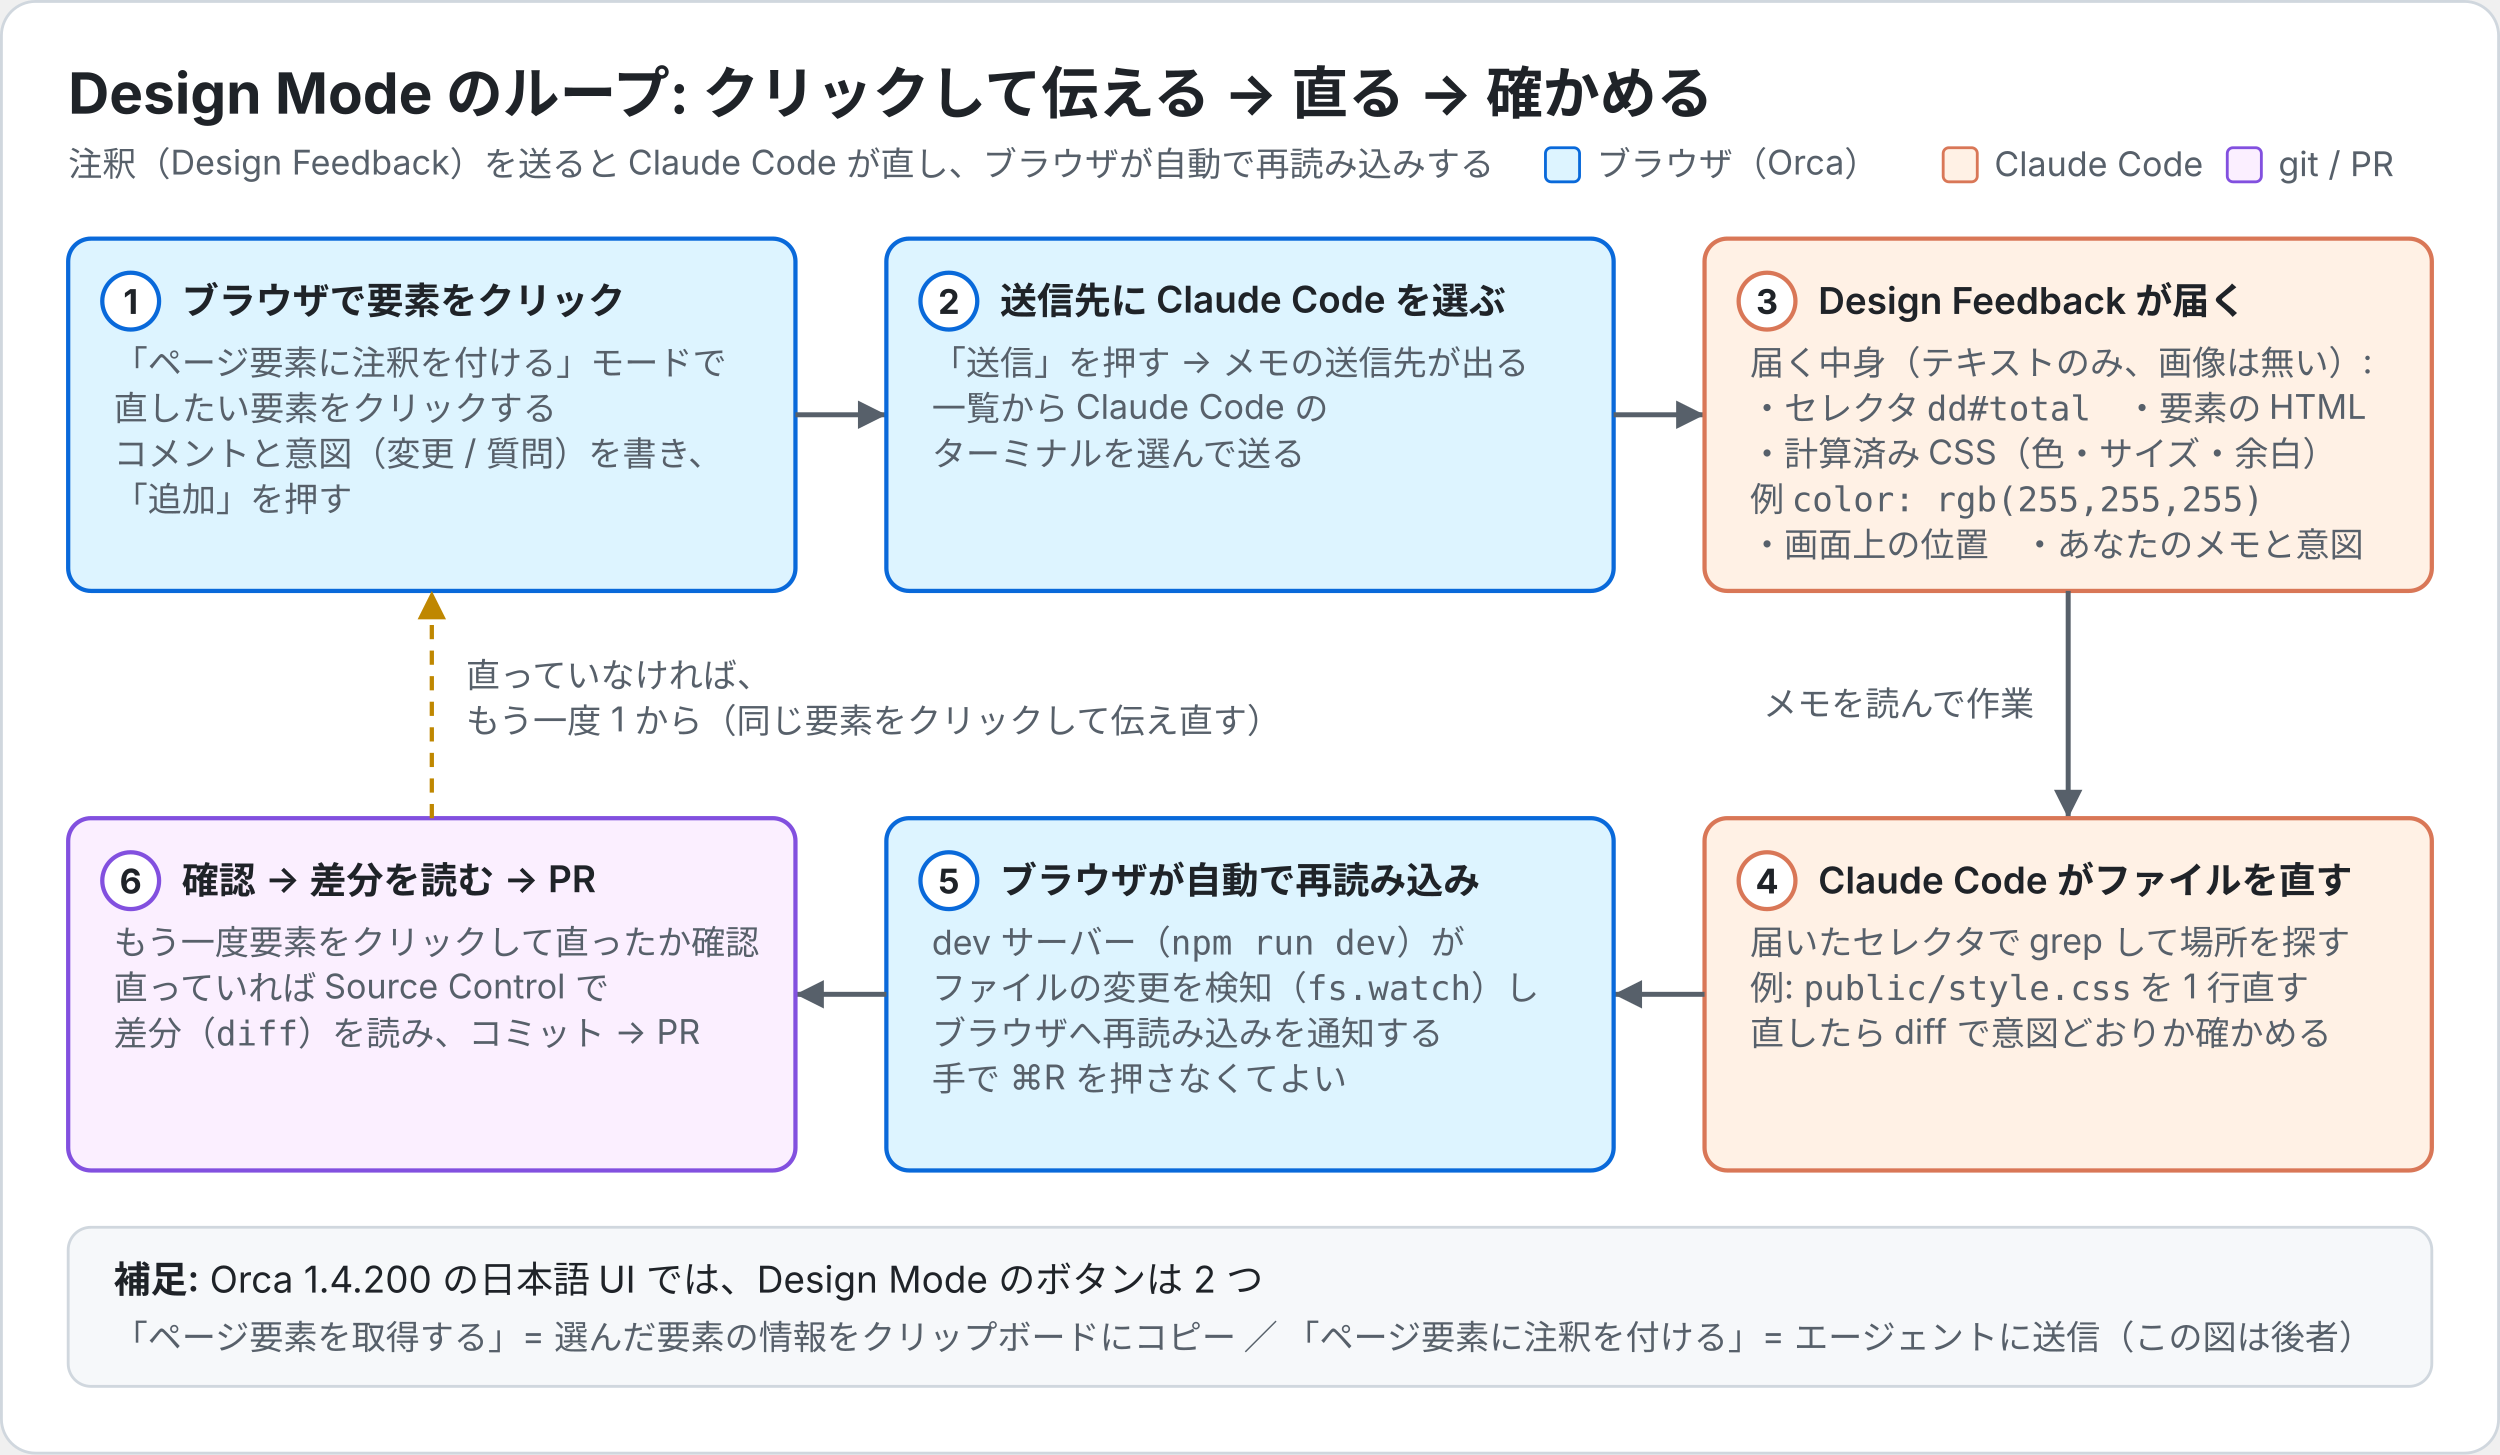
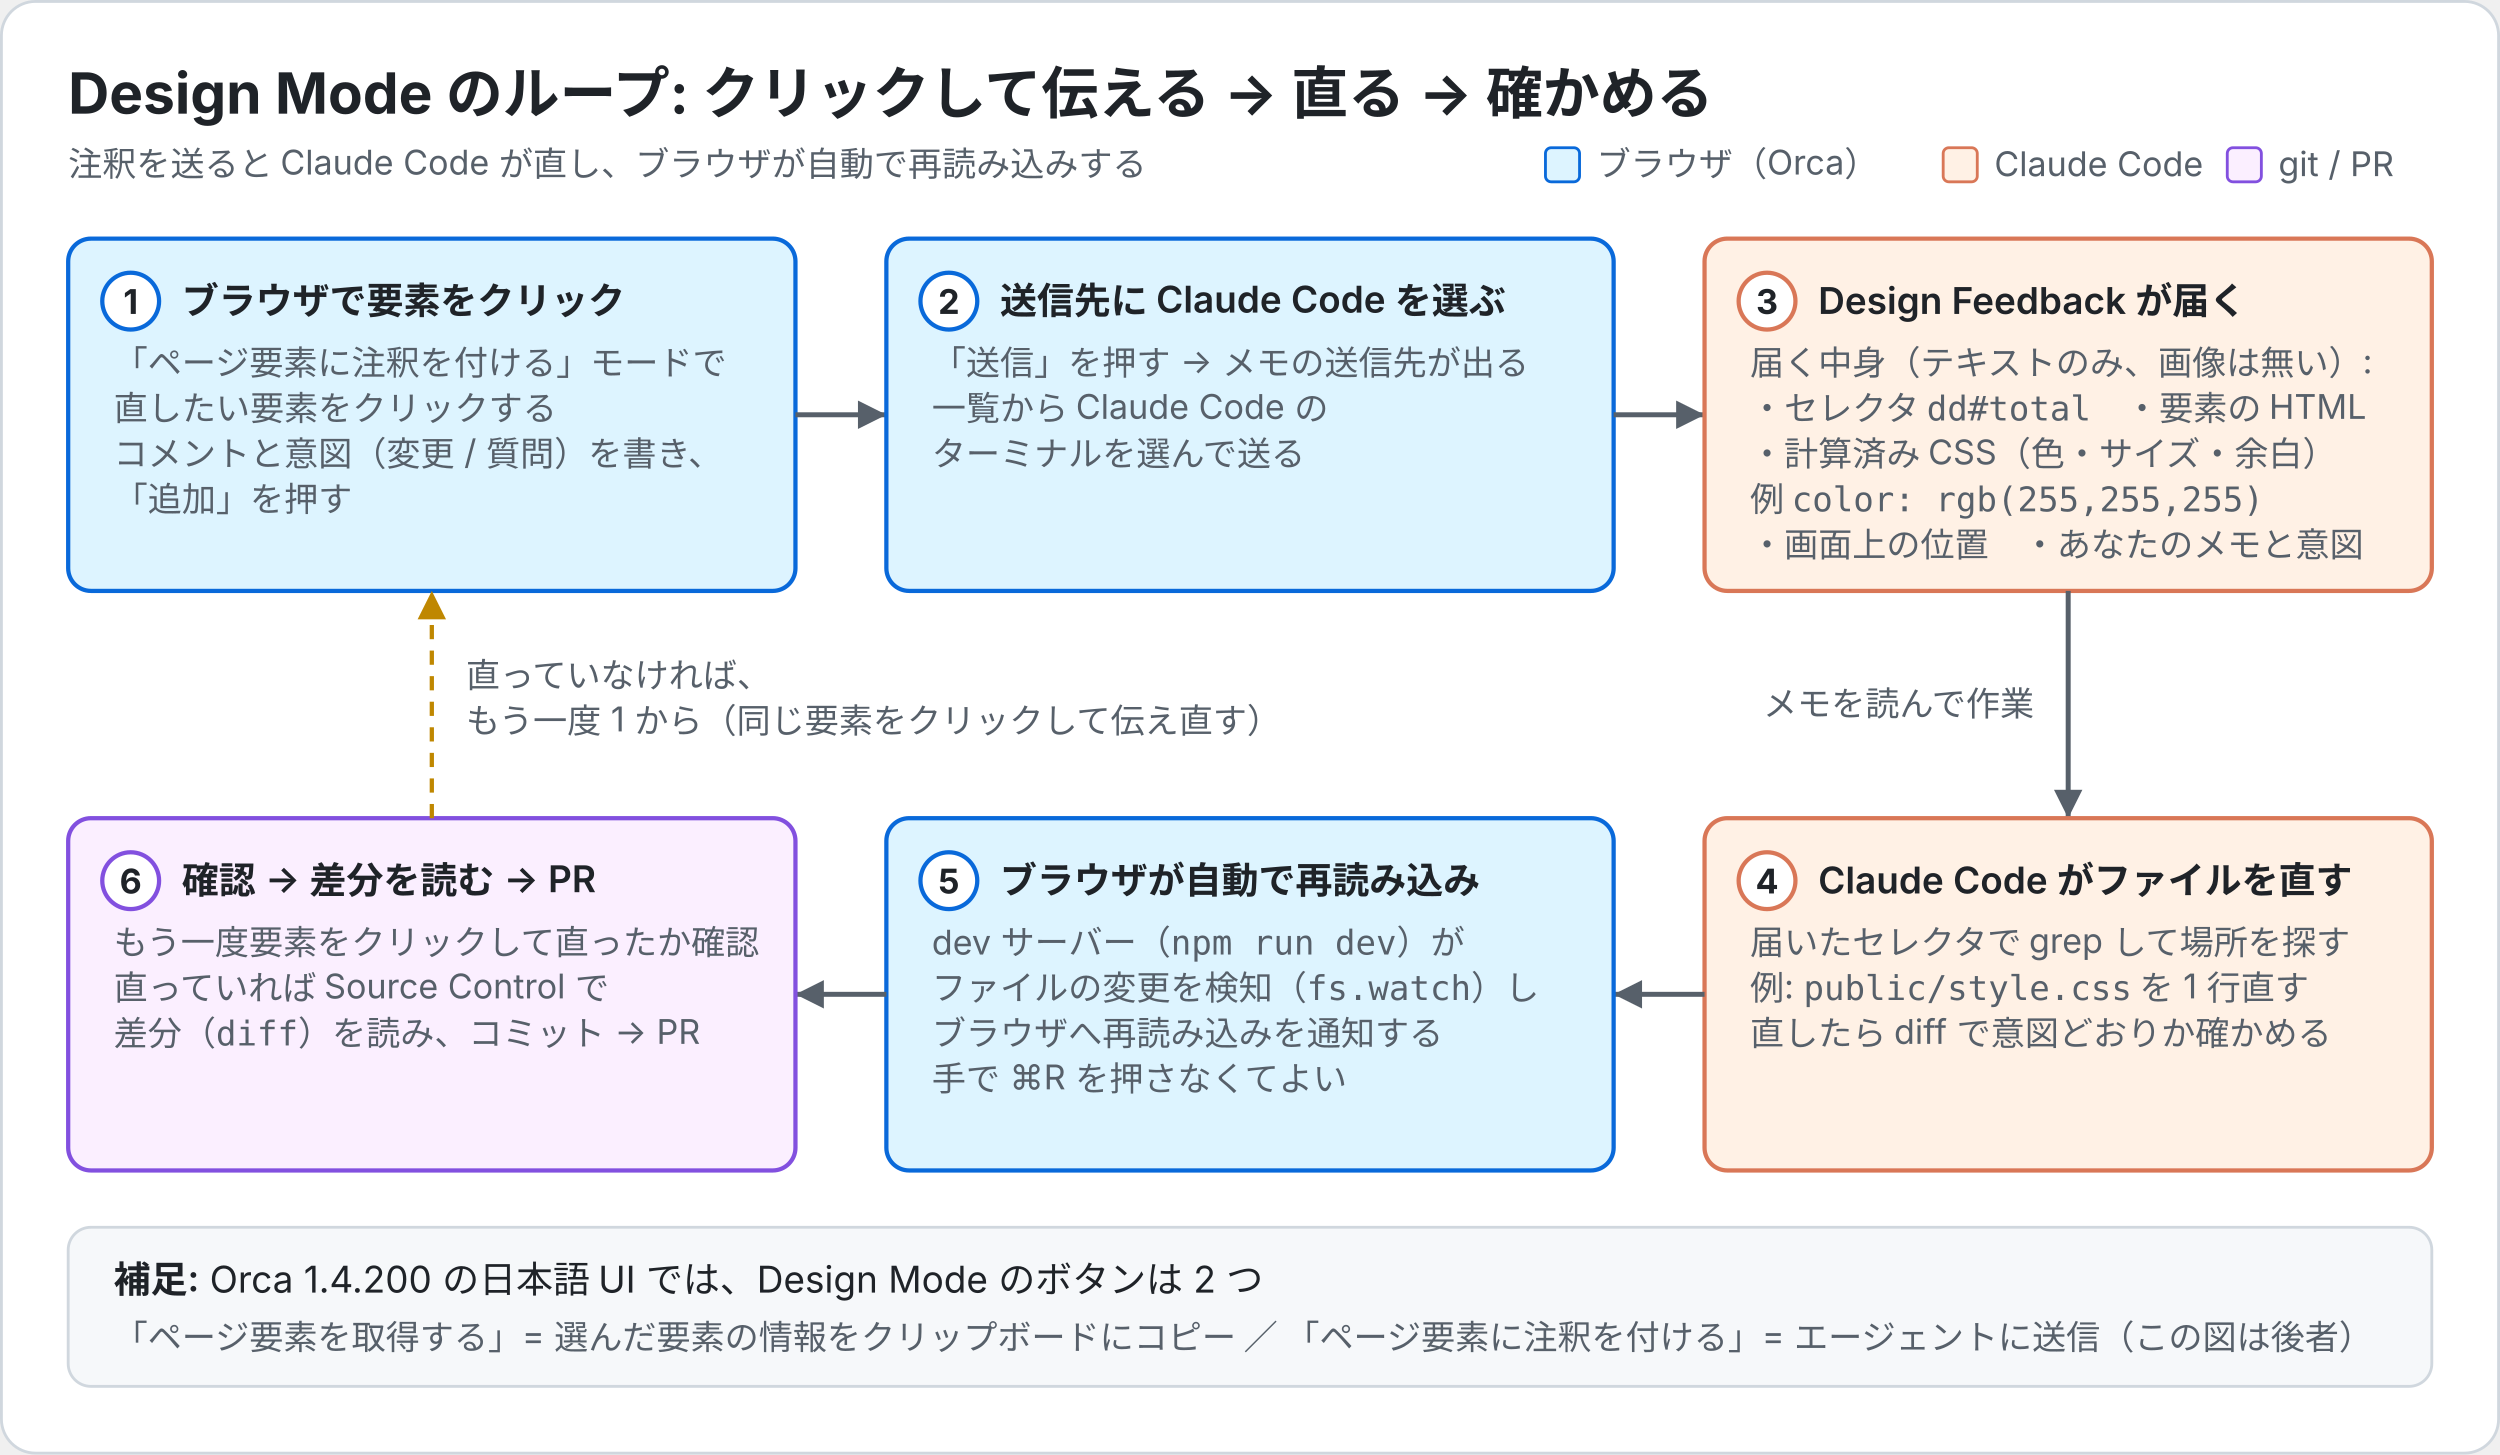
<svg xmlns="http://www.w3.org/2000/svg" viewBox="0 0 880 512" width="880" height="512" role="img" aria-labelledby="t d">
  <defs>
    <marker id="arrow" viewBox="0 0 10 10" refX="10" refY="5" markerWidth="10" markerHeight="10" markerUnits="userSpaceOnUse" orient="auto-start-reverse">
      <path d="M0,0 L10,5 L0,10 z" fill="#57606A" />
    </marker>
    <marker id="arrow-loop" viewBox="0 0 10 10" refX="10" refY="5" markerWidth="10" markerHeight="10" markerUnits="userSpaceOnUse" orient="auto-start-reverse">
      <path d="M0,0 L10,5 L0,10 z" fill="#BF8700" />
    </marker>
    <style>
      text { font-family: -apple-system, BlinkMacSystemFont, 'Hiragino Sans', 'Hiragino Kaku Gothic ProN', 'Noto Sans JP', 'Yu Gothic', Meiryo, sans-serif; fill: #1F2328; }
      .title { font-size: 20px; font-weight: bold; }
      .body { font-size: 13px; }
      .b600 { font-size: 13px; font-weight: 600; }
      .cap { font-size: 12px; fill: #57606A; }
      .mono12 { font-family: ui-monospace, SFMono-Regular, Menlo, Consolas, monospace; font-size: 12px; }
      .mid { text-anchor: middle; }
      .num { font-size: 12px; font-weight: 700; text-anchor: middle; }
      .box { stroke-width: 1.5; }
      .arrow { fill: none; stroke: #57606A; stroke-width: 1.75; marker-end: url(#arrow); }
      .loop { fill: none; stroke: #BF8700; stroke-width: 1.5; stroke-dasharray: 5 4; marker-end: url(#arrow-loop); }
    </style>
  </defs>
  <rect x="0.5" y="0.5" width="879" height="511" rx="12" fill="#FFFFFF" stroke="#D0D7DE" />
  <text x="24" y="40" class="title">Design Mode のループ: クリックして伝える → 直る → 確かめる</text>
-   <text x="24" y="62" class="cap">注釈（Design Feedback）を送ると Claude Code が直し、ブラウザが自動で再読み込みする</text>
+   <text x="24" y="62" class="cap">注釈を送ると Claude Code が直し、ブラウザが自動で再読み込みする</text>
  <rect x="544" y="52" width="12" height="12" rx="2" fill="#DDF4FF" stroke="#0969DA" />
  <text x="562" y="62" class="cap">ブラウザ（Orca）</text>
  <rect x="684" y="52" width="12" height="12" rx="2" fill="#FFF1E5" stroke="#D97757" />
  <text x="702" y="62" class="cap">Claude Code</text>
  <rect x="784" y="52" width="12" height="12" rx="2" fill="#FBEFFF" stroke="#8250DF" />
  <text x="802" y="62" class="cap">git / PR</text>
  <rect x="24" y="84" width="256" height="124" rx="8" fill="#DDF4FF" stroke="#0969DA" class="box" />
  <circle cx="46" cy="106" r="10" fill="#FFFFFF" stroke="#0969DA" stroke-width="1.5" />
  <text x="46" y="110.5" class="num" fill="#0969DA">1</text>
  <text x="64" y="110.5" class="b600" fill="#0969DA">ブラウザで要素をクリック</text>
  <text x="40" y="132" class="cap">「ページ要素に注釈を付ける」モードで</text>
  <text x="40" y="148" class="cap">直したい要素をクリックする</text>
  <text x="40" y="164" class="cap">コメントと意図（変更 / 質問）を書き、</text>
  <text x="40" y="180" class="cap">「追加」を押す</text>
  <path d="M280,146 H312" class="arrow" />
  <rect x="312" y="84" width="256" height="124" rx="8" fill="#DDF4FF" stroke="#0969DA" class="box" />
  <circle cx="334" cy="106" r="10" fill="#FFFFFF" stroke="#0969DA" stroke-width="1.5" />
  <text x="334" y="110.5" class="num" fill="#0969DA">2</text>
  <text x="352" y="110.5" class="b600" fill="#0969DA">送信先に Claude Code を選ぶ</text>
  <text x="328" y="132" class="cap">「送信」を押す → メモの送信先が出る</text>
  <text x="328" y="148" class="cap">一覧から Claude Code の</text>
  <text x="328" y="164" class="cap">ターミナルを選んで送る</text>
  <path d="M568,146 H600" class="arrow" />
  <rect x="600" y="84" width="256" height="124" rx="8" fill="#FFF1E5" stroke="#D97757" class="box" />
  <circle cx="622" cy="106" r="10" fill="#FFFFFF" stroke="#D97757" stroke-width="1.5" />
  <text x="622" y="110.5" class="num" fill="#9A4A2B">3</text>
  <text x="640" y="110.5" class="b600" fill="#9A4A2B">Design Feedback が届く</text>
  <text x="616" y="132" class="cap">届く中身（テキストのみ、画像は無い）:</text>
  <text x="616" y="148" class="cap">・セレクタ <tspan class="mono12">dd#total</tspan>　・要素の HTML</text>
  <text x="616" y="164" class="cap">・計算済み CSS（色・サイズ・余白）</text>
  <text x="616" y="180" class="cap">　例 <tspan class="mono12">color: rgb(255,255,255)</tspan>
  </text>
  <text x="616" y="196" class="cap">・画面上の位置　・あなたのメモと意図</text>
  <path d="M728,208 V288" class="arrow" />
  <text x="716" y="252" class="cap" text-anchor="end">メモを読んで作業</text>
  <rect x="600" y="288" width="256" height="124" rx="8" fill="#FFF1E5" stroke="#D97757" class="box" />
  <circle cx="622" cy="310" r="10" fill="#FFFFFF" stroke="#D97757" stroke-width="1.5" />
  <text x="622" y="314.5" class="num" fill="#9A4A2B">4</text>
  <text x="640" y="314.5" class="b600" fill="#9A4A2B">Claude Code がファイルを直す</text>
  <text x="616" y="336" class="cap">届いたセレクタで grep して場所を探す</text>
  <text x="616" y="352" class="cap">例: <tspan class="mono12">public/style.css</tspan> を 1 行直す</text>
  <text x="616" y="368" class="cap">直したら diff で意図どおりか確かめる</text>
  <path d="M600,350 H568" class="arrow" />
  <rect x="312" y="288" width="256" height="124" rx="8" fill="#DDF4FF" stroke="#0969DA" class="box" />
  <circle cx="334" cy="310" r="10" fill="#FFFFFF" stroke="#0969DA" stroke-width="1.5" />
  <text x="334" y="314.5" class="num" fill="#0969DA">5</text>
  <text x="352" y="314.5" class="b600" fill="#0969DA">ブラウザが自動で再読み込み</text>
  <text x="328" y="336" class="cap">dev サーバー（<tspan class="mono12">npm run dev</tspan>）が</text>
  <text x="328" y="352" class="cap">ファイルの変更を検知（<tspan class="mono12">fs.watch</tspan>）し</text>
  <text x="328" y="368" class="cap">ブラウザへ再読み込みを通知する</text>
  <text x="328" y="384" class="cap">手で ⌘R を押さなくてよい</text>
  <path d="M312,350 H280" class="arrow" />
  <rect x="24" y="288" width="256" height="124" rx="8" fill="#FBEFFF" stroke="#8250DF" class="box" />
  <circle cx="46" cy="310" r="10" fill="#FFFFFF" stroke="#8250DF" stroke-width="1.5" />
  <text x="46" y="314.5" class="num" fill="#8250DF">6</text>
  <text x="64" y="314.5" class="b600" fill="#8250DF">確認 → 差分を読む → PR</text>
  <text x="40" y="336" class="cap">もう一度要素をクリックして直ったか確認</text>
  <text x="40" y="352" class="cap">直っていれば Source Control で</text>
  <text x="40" y="368" class="cap">差分（<tspan class="mono12">diff</tspan>）を読み、コミット → PR</text>
  <path d="M152,288 V208" class="loop" />
  <text x="164" y="242" class="cap" fill="#BF8700">直っていなければ、</text>
  <text x="164" y="258" class="cap" fill="#BF8700">もう一度 1 から（同じ要素をクリックして伝え直す）</text>
  <rect x="24" y="432" width="832" height="56" rx="8" fill="#F6F8FA" stroke="#D0D7DE" stroke-width="1" />
  <text x="40" y="455" class="body">
    <tspan font-weight="600">補足:</tspan> Orca 1.4.200 の日本語 UI では、Design Mode のボタンは 2 つ</text>
  <text x="40" y="475" class="cap">「ページ要素を取得する」= 選んだ要素の情報をクリップボードにコピー ／ 「ページ要素に注釈を付ける」= エージェントに送信（この図は後者）</text>
</svg>
